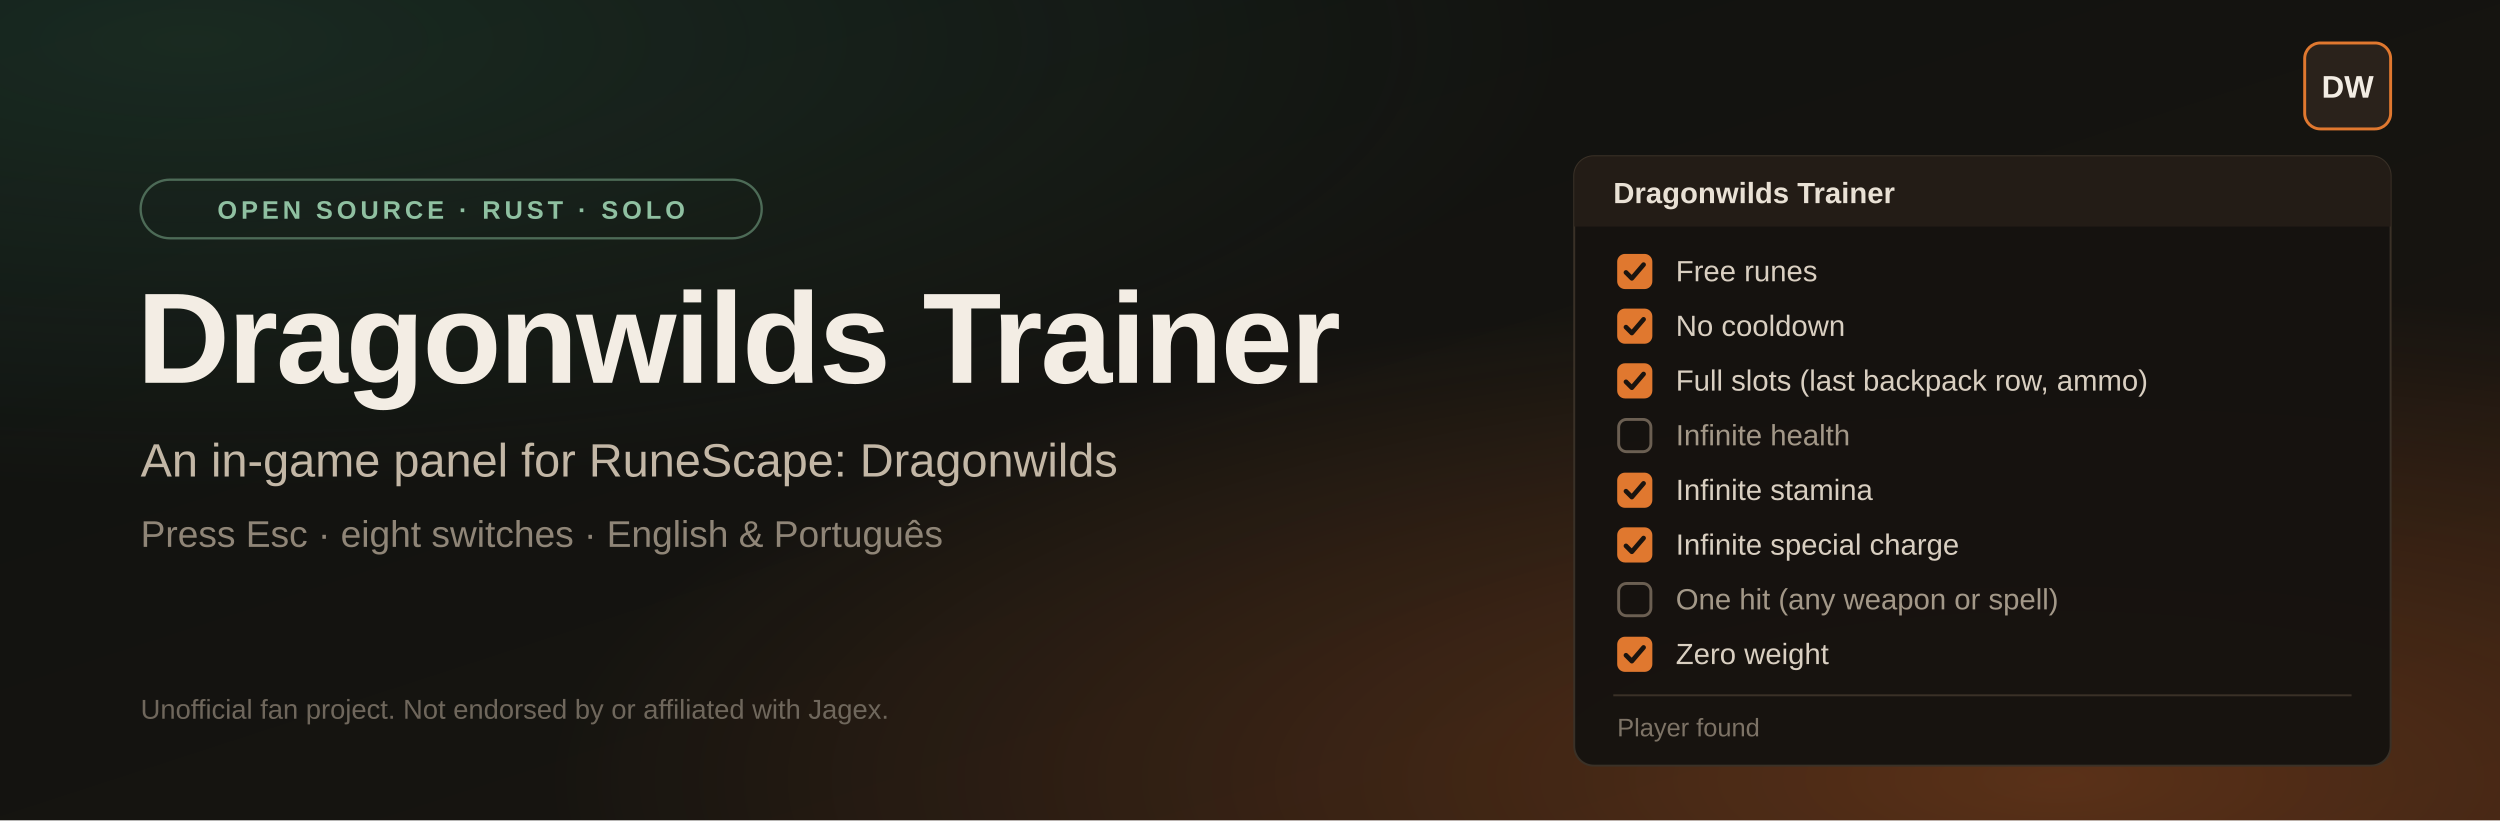
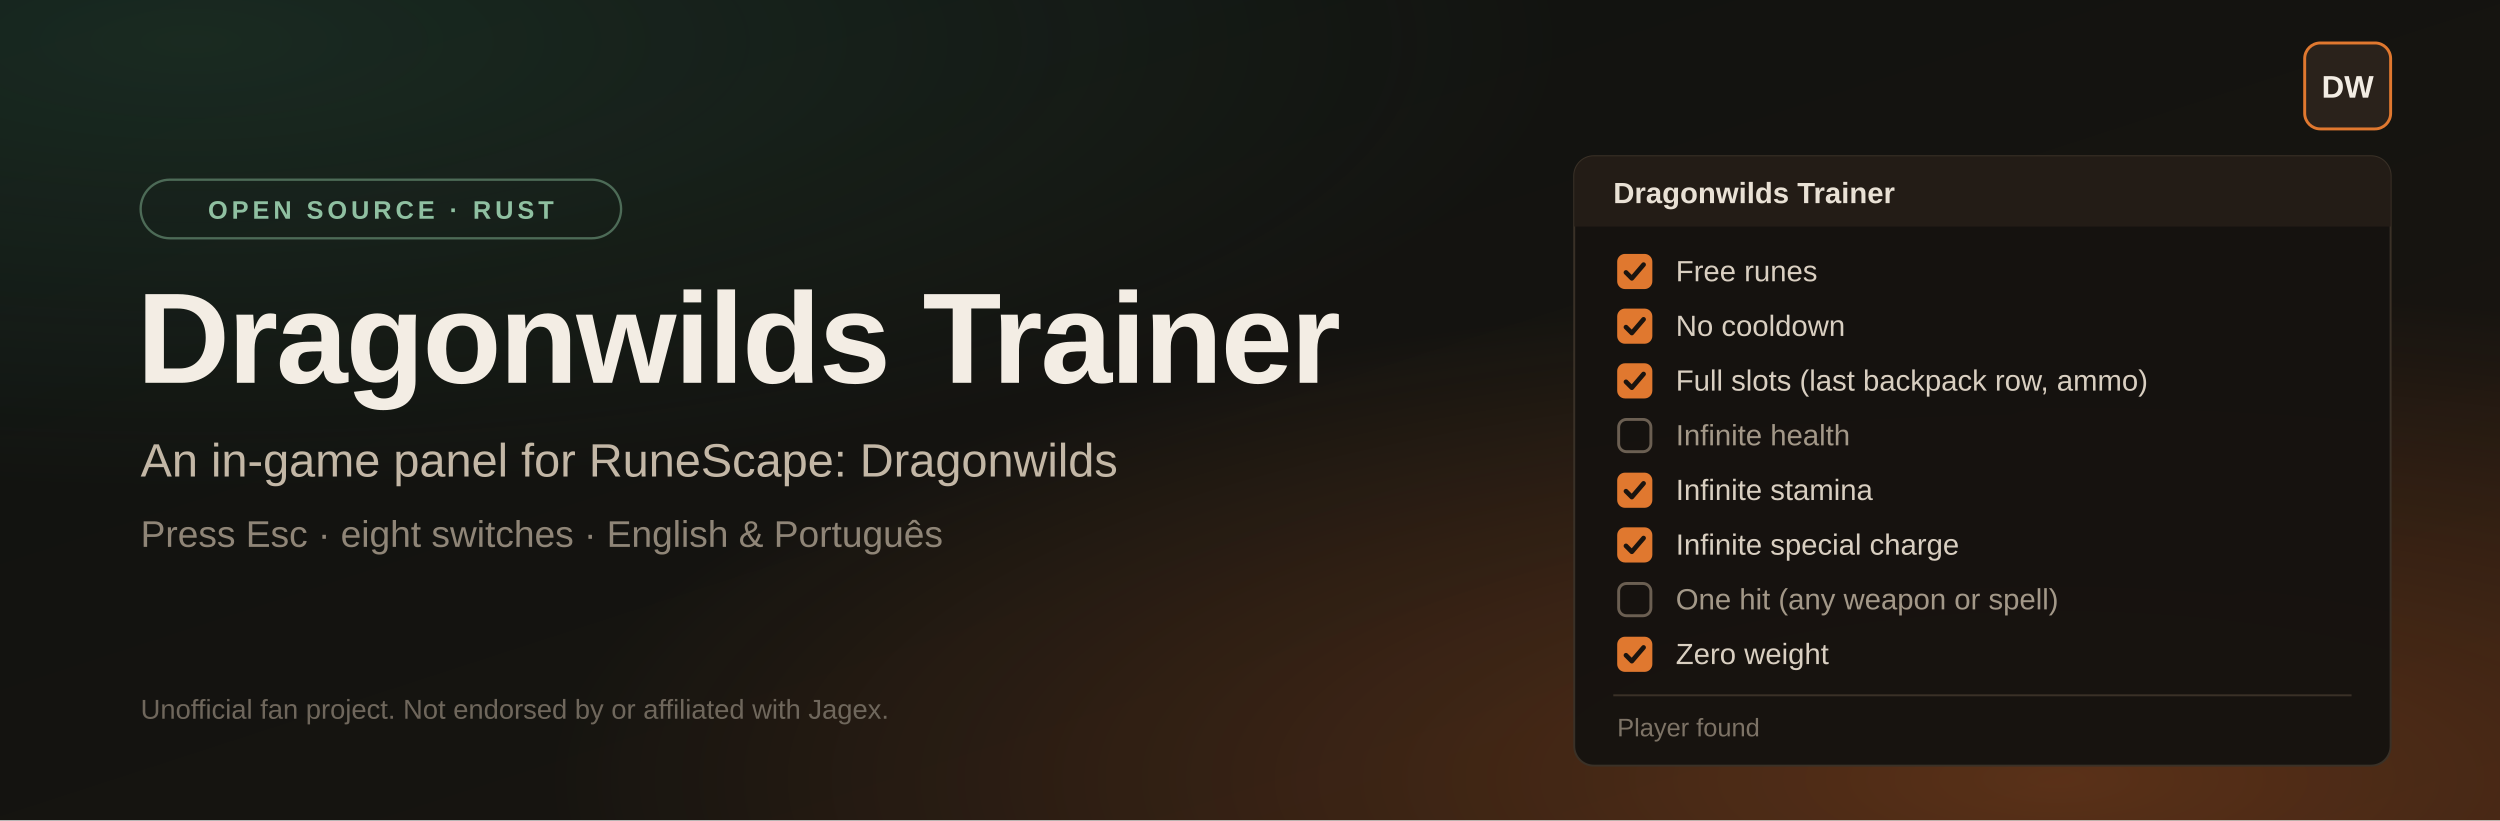
<svg xmlns="http://www.w3.org/2000/svg" width="1280" height="420" viewBox="0 0 1280 420" role="img" aria-labelledby="t d">
  <defs>
    <linearGradient id="bg" x1="0" y1="0" x2="1" y2="1">
      <stop offset="0" stop-color="#0e1311" />
      <stop offset="1" stop-color="#1b140f" />
    </linearGradient>
    <radialGradient id="ember" cx="0.82" cy="0.95" r="0.6">
      <stop offset="0" stop-color="#ff7a2f" stop-opacity="0.28" />
      <stop offset="1" stop-color="#ff7a2f" stop-opacity="0" />
    </radialGradient>
    <radialGradient id="moss" cx="0.08" cy="0.05" r="0.55">
      <stop offset="0" stop-color="#3f7d5a" stop-opacity="0.22" />
      <stop offset="1" stop-color="#3f7d5a" stop-opacity="0" />
    </radialGradient>
    <g id="on">
      <rect width="18" height="18" rx="4" fill="#e0782f" />
      <path d="M4.5 9.5l3 3 6-7" fill="none" stroke="#1b140f" stroke-width="2.4" stroke-linecap="round" stroke-linejoin="round" />
    </g>
    <g id="off">
      <rect x="0.75" y="0.75" width="16.5" height="16.5" rx="4" fill="none" stroke="#6b5f52" stroke-width="1.5" />
    </g>
  </defs>
  <rect width="1280" height="420" fill="url(#bg)" />
  <rect width="1280" height="420" fill="url(#moss)" />
  <rect width="1280" height="420" fill="url(#ember)" />
  <g font-family="'Segoe UI', 'Helvetica Neue', Arial, sans-serif">
-     <rect x="72" y="92" width="318" height="30" rx="15" fill="none" stroke="#4d6b57" stroke-width="1.2" />
-     <text x="231" y="112" text-anchor="middle" font-size="13" font-weight="600" letter-spacing="2" fill="#8fc0a1">OPEN SOURCE · RUST · SOLO</text>
+     <rect x="72" y="92" width="246" height="30" rx="15" fill="none" stroke="#4d6b57" stroke-width="1.2" />
+     <text x="195" y="112" text-anchor="middle" font-size="13" font-weight="600" letter-spacing="2" fill="#8fc0a1">OPEN SOURCE · RUST</text>
    <text x="70" y="196" font-size="66" font-weight="700" fill="#f3ede4" letter-spacing="-1">Dragonwilds Trainer</text>
    <text x="72" y="244" font-size="24" fill="#c3b7a6">An in-game panel for RuneScape: Dragonwilds</text>
    <text x="72" y="280" font-size="19" fill="#8f8577">Press Esc · eight switches · English &amp; Português</text>
    <text x="72" y="368" font-size="14" fill="#6f675c">Unofficial fan project. Not endorsed by or affiliated with Jagex.</text>
    <rect x="1180" y="22" width="44" height="44" rx="8" fill="#2a221b" stroke="#e0782f" stroke-width="1.5" />
    <text x="1202" y="50" text-anchor="middle" font-size="16" font-weight="700" fill="#f3ede4">DW</text>
    <rect x="806" y="80" width="418" height="312" rx="10" fill="#15120f" fill-opacity="0.96" stroke="#3a3127" />
    <path d="M806 90a10 10 0 0 1 10-10h398a10 10 0 0 1 10 10v26H806z" fill="#231c16" />
    <text x="826" y="104" font-size="15" font-weight="600" fill="#e9e1d5">Dragonwilds Trainer</text>
    <g font-size="15" fill="#d9cfc1">
      <use href="#on" x="828" y="130" />
      <text x="858" y="144">Free runes</text>
      <use href="#on" x="828" y="158" />
      <text x="858" y="172">No cooldown</text>
      <use href="#on" x="828" y="186" />
      <text x="858" y="200">Full slots (last backpack row, ammo)</text>
      <use href="#off" x="828" y="214" />
      <text x="858" y="228" fill="#a39888">Infinite health</text>
      <use href="#on" x="828" y="242" />
      <text x="858" y="256">Infinite stamina</text>
      <use href="#on" x="828" y="270" />
      <text x="858" y="284">Infinite special charge</text>
      <use href="#off" x="828" y="298" />
      <text x="858" y="312" fill="#a39888">One hit (any weapon or spell)</text>
      <use href="#on" x="828" y="326" />
      <text x="858" y="340">Zero weight</text>
    </g>
    <line x1="826" y1="356" x2="1204" y2="356" stroke="#3a3127" />
    <text x="828" y="377" font-size="13" fill="#7d7366">Player found</text>
  </g>
</svg>
